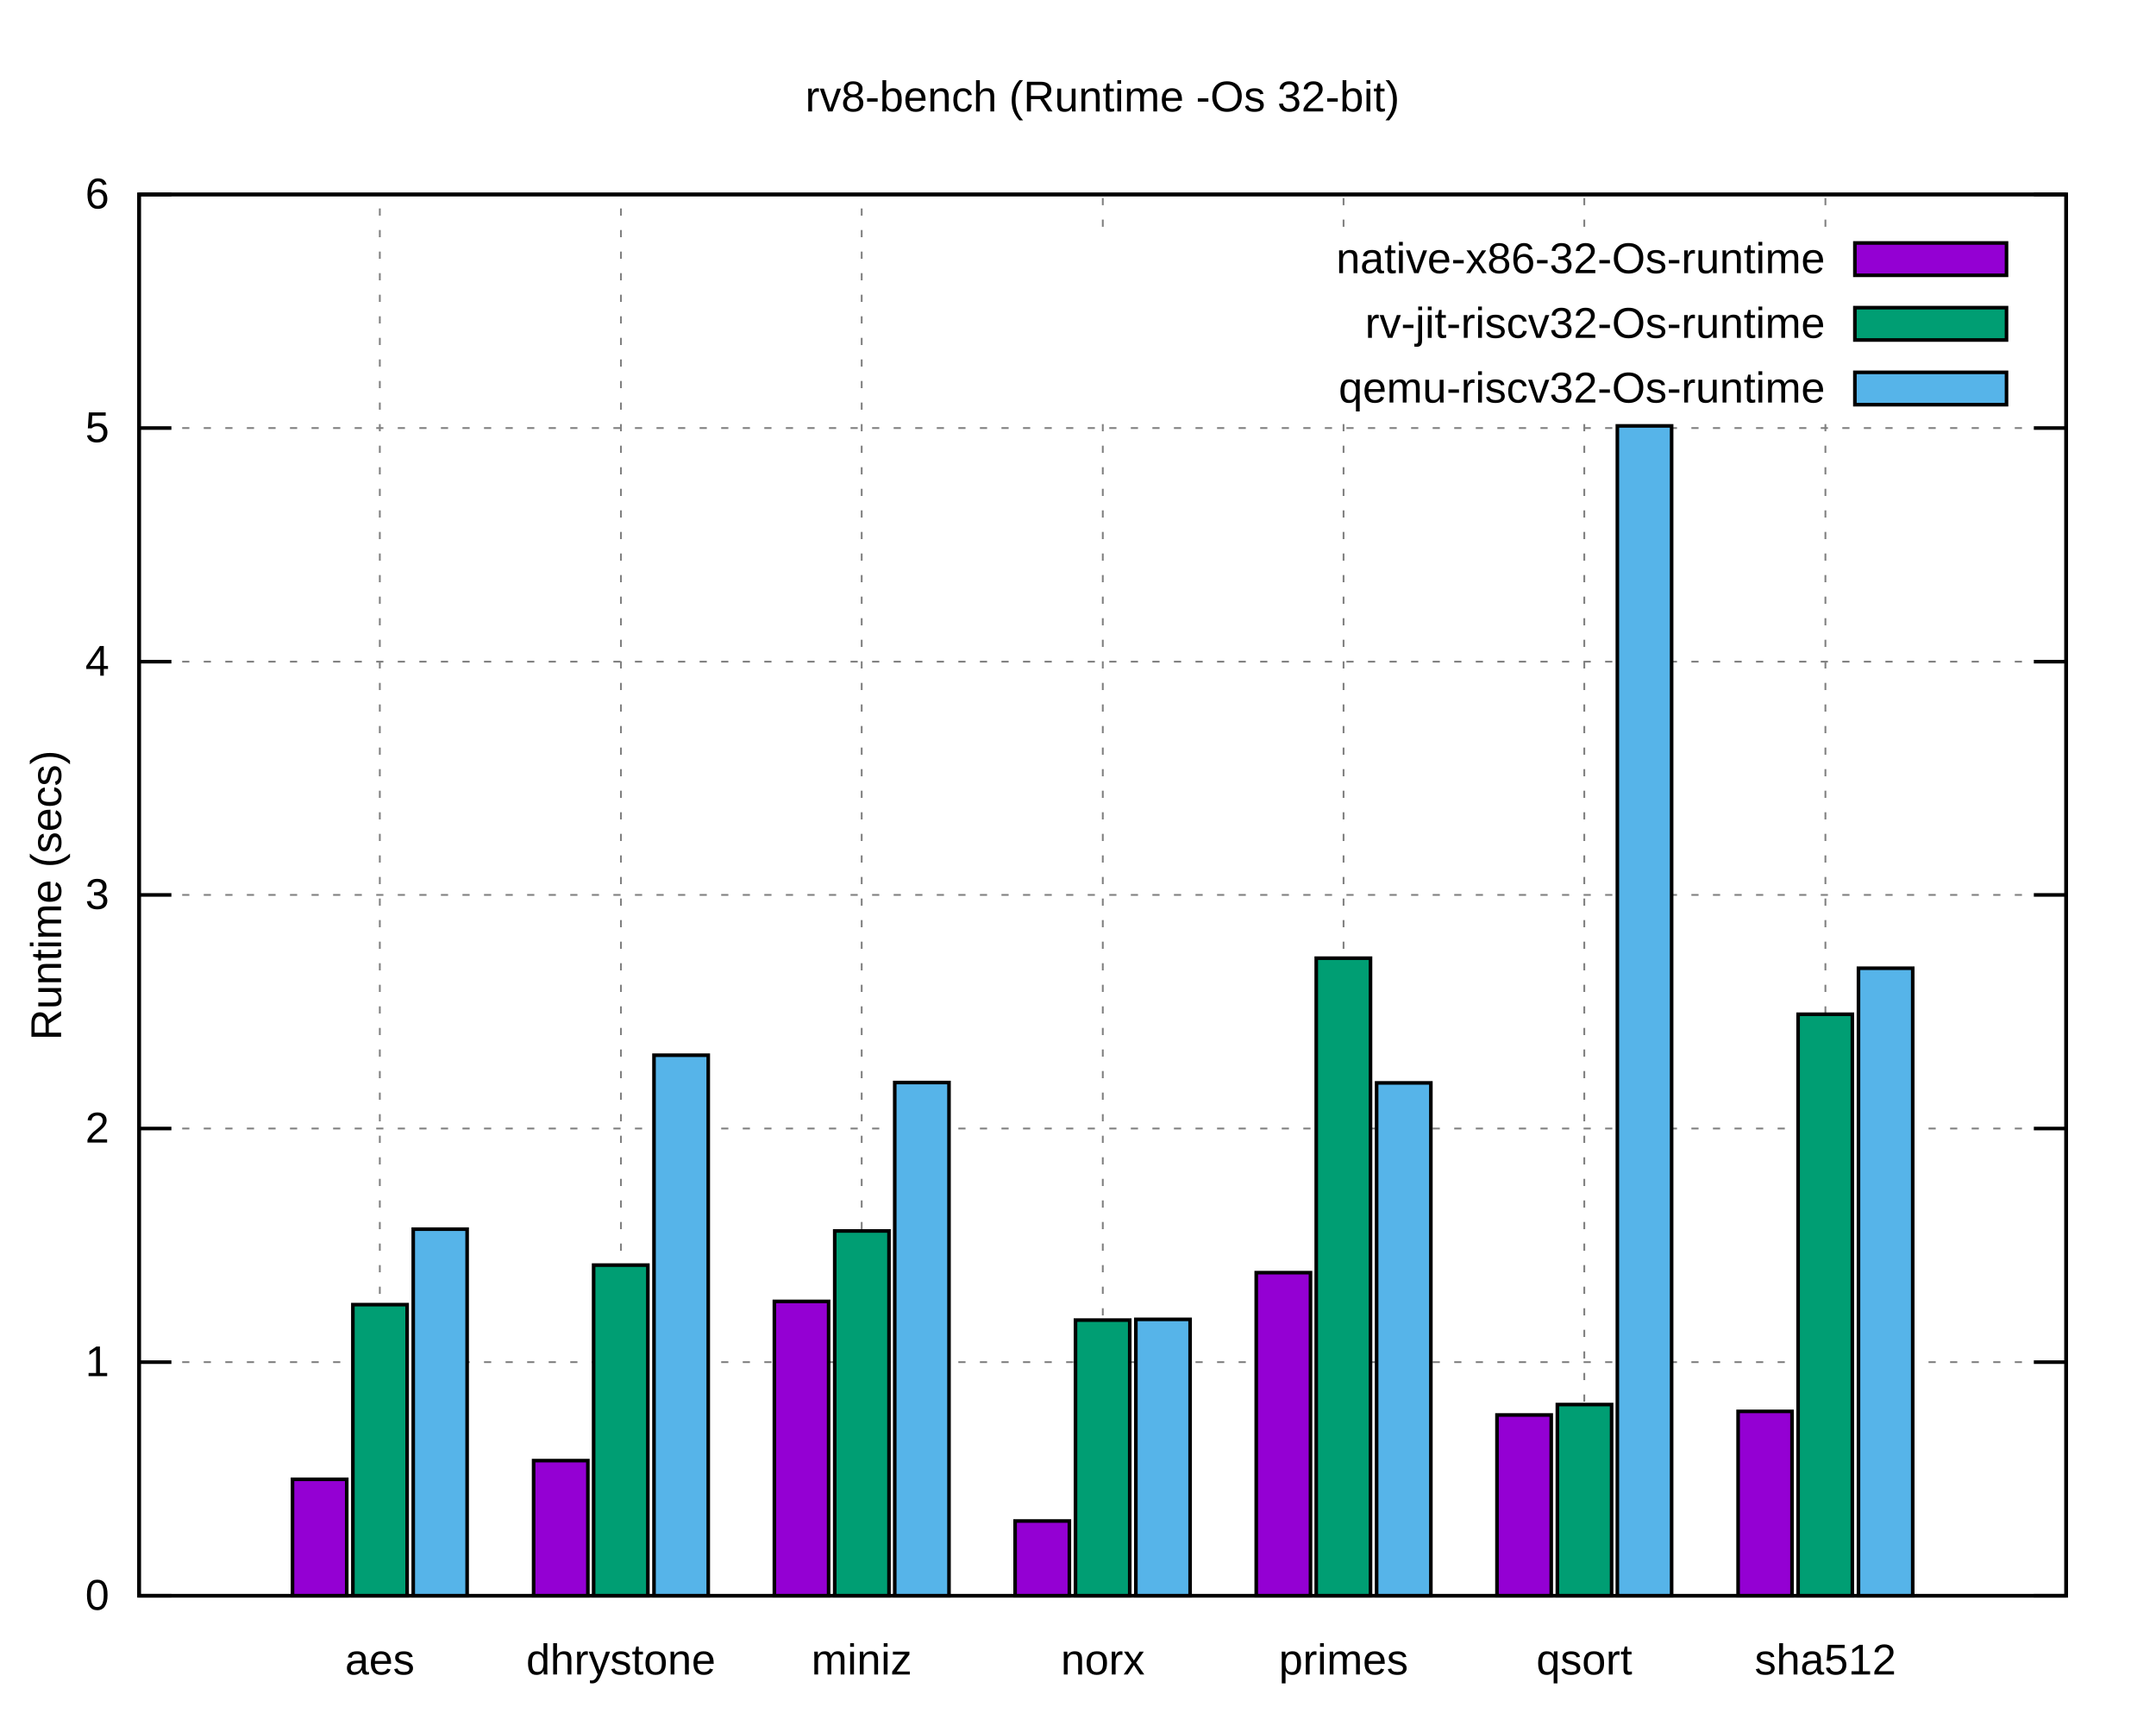
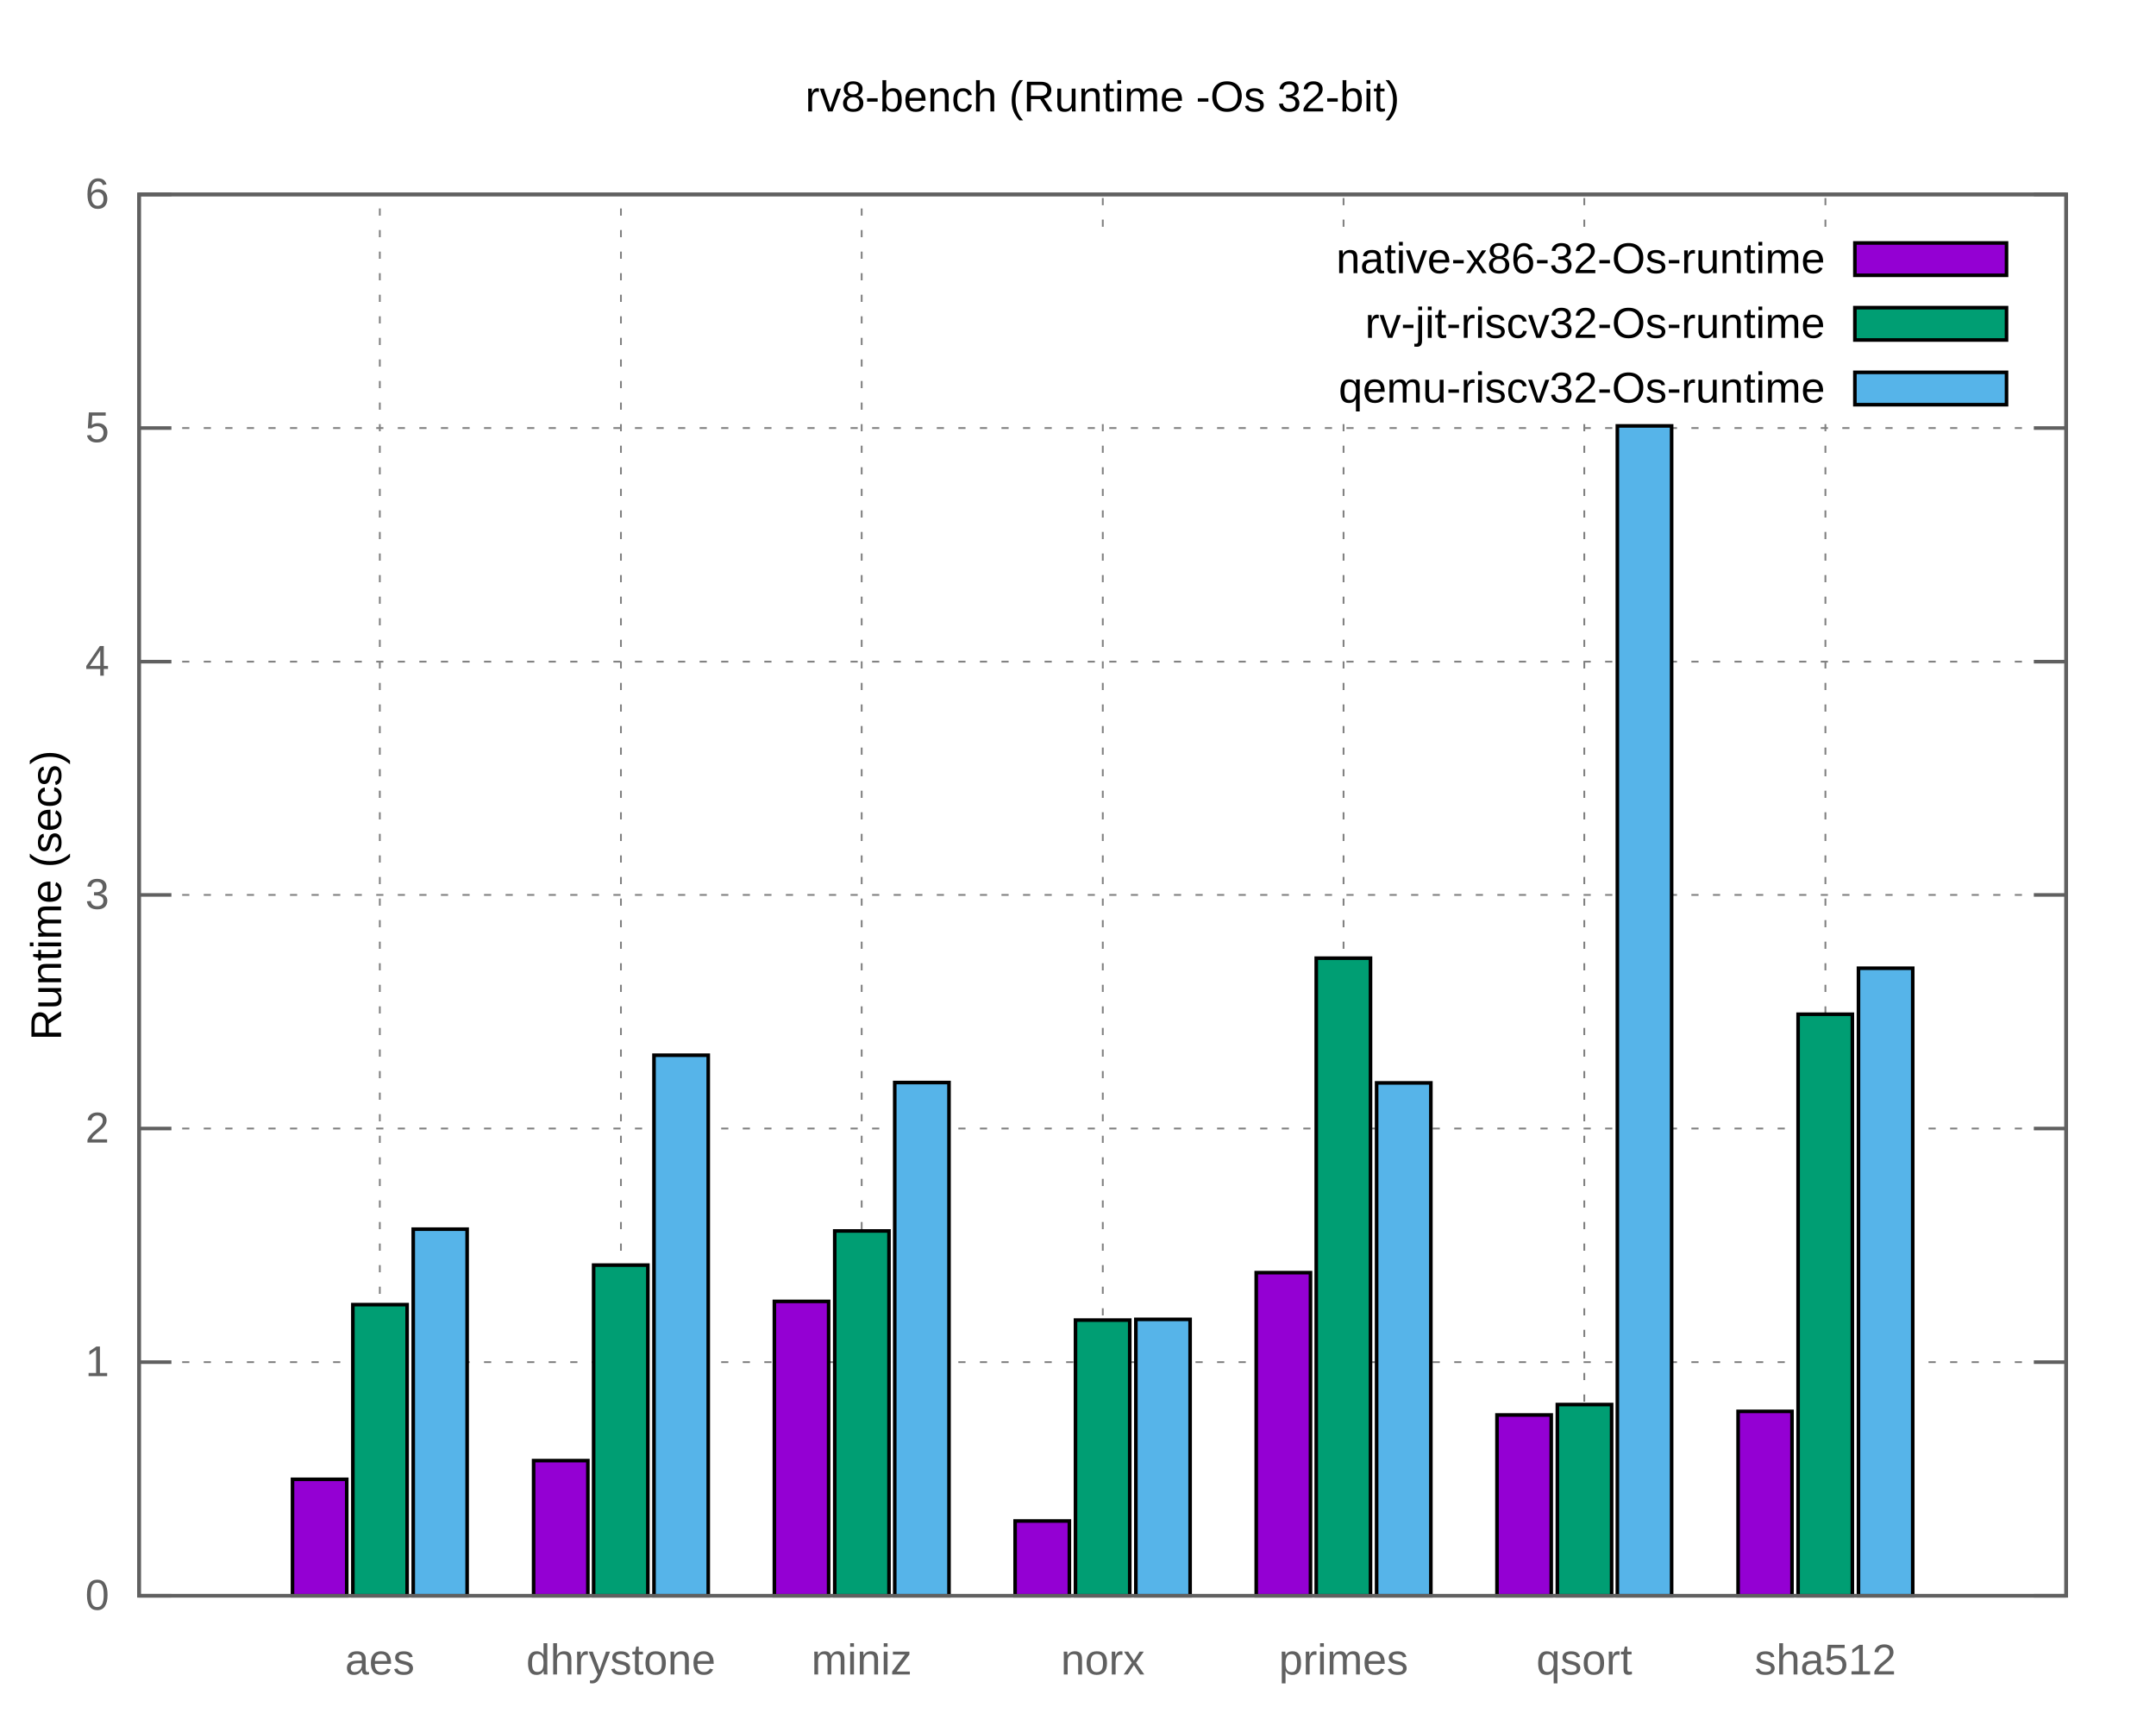
<svg xmlns="http://www.w3.org/2000/svg" xmlns:xlink="http://www.w3.org/1999/xlink" width="600" height="480" viewBox="0 0 600 480">
  <g id="gnuplot_canvas">
    <rect x="0" y="0" width="600" height="480" fill="none" />
    <defs>
      <circle id="gpDot" r="0.5" stroke-width="0.5" />
      <path id="gpPt0" stroke-width="0.222" stroke="currentColor" d="M-1,0 h2 M0,-1 v2" />
      <path id="gpPt1" stroke-width="0.222" stroke="currentColor" d="M-1,-1 L1,1 M1,-1 L-1,1" />
      <path id="gpPt2" stroke-width="0.222" stroke="currentColor" d="M-1,0 L1,0 M0,-1 L0,1 M-1,-1 L1,1 M-1,1 L1,-1" />
      <rect id="gpPt3" stroke-width="0.222" stroke="currentColor" x="-1" y="-1" width="2" height="2" />
      <rect id="gpPt4" stroke-width="0.222" stroke="currentColor" fill="currentColor" x="-1" y="-1" width="2" height="2" />
      <circle id="gpPt5" stroke-width="0.222" stroke="currentColor" cx="0" cy="0" r="1" />
      <use xlink:href="#gpPt5" id="gpPt6" fill="currentColor" stroke="none" />
      <path id="gpPt7" stroke-width="0.222" stroke="currentColor" d="M0,-1.33 L-1.33,0.67 L1.33,0.67 z" />
      <use xlink:href="#gpPt7" id="gpPt8" fill="currentColor" stroke="none" />
      <use xlink:href="#gpPt7" id="gpPt9" stroke="currentColor" transform="rotate(180)" />
      <use xlink:href="#gpPt9" id="gpPt10" fill="currentColor" stroke="none" />
      <use xlink:href="#gpPt3" id="gpPt11" stroke="currentColor" transform="rotate(45)" />
      <use xlink:href="#gpPt11" id="gpPt12" fill="currentColor" stroke="none" />
      <path id="gpPt13" stroke-width="0.222" stroke="currentColor" d="M0,1.330 L1.265,0.411 L0.782,-1.067 L-0.782,-1.076 L-1.265,0.411 z" />
      <use xlink:href="#gpPt13" id="gpPt14" fill="currentColor" stroke="none" />
      <filter id="textbox" filterUnits="objectBoundingBox" x="0" y="0" height="1" width="1">
        <feFlood flood-color="white" flood-opacity="1" result="bgnd" />
        <feComposite in="SourceGraphic" in2="bgnd" operator="atop" />
      </filter>
      <filter id="greybox" filterUnits="objectBoundingBox" x="0" y="0" height="1" width="1">
        <feFlood flood-color="lightgrey" flood-opacity="1" result="grey" />
        <feComposite in="SourceGraphic" in2="grey" operator="atop" />
      </filter>
    </defs>
-     <g fill="none" color="white" stroke="black" stroke-width="1.00" stroke-linecap="butt" stroke-linejoin="miter">
- </g>
-     <g fill="none" color="black" stroke="currentColor" stroke-width="1.00" stroke-linecap="butt" stroke-linejoin="miter">
- </g>
-     <g fill="none" color="black" stroke="black" stroke-width="0.50" stroke-linecap="butt" stroke-linejoin="miter">
+     <g fill="none" color="white" stroke="rgb( 96,  96,  96)" stroke-width="1.00" stroke-linecap="butt" stroke-linejoin="miter">
+ </g>
+     <g fill="none" color="black" stroke="currentColor" stroke-width="1.00" stroke-linecap="butt" stroke-linejoin="miter">
+ </g>
+     <g fill="none" color="black" stroke="rgb( 96,  96,  96)" stroke-width="0.50" stroke-linecap="butt" stroke-linejoin="miter">
</g>
    <g fill="none" color="gray" stroke="currentColor" stroke-width="0.50" stroke-linecap="butt" stroke-linejoin="miter">
      <path stroke="gray" stroke-dasharray="2,4" class="gridline" d="M38.7,444.0 L575.0,444.0  " />
    </g>
    <g fill="none" color="gray" stroke="gray" stroke-width="1.00" stroke-linecap="butt" stroke-linejoin="miter">
</g>
    <g fill="none" color="black" stroke="currentColor" stroke-width="1.00" stroke-linecap="butt" stroke-linejoin="miter">
-       <path stroke="black" d="M38.7,444.0 L47.7,444.0 M575.0,444.0 L566.0,444.0  " />
-       <g transform="translate(30.4,447.9)" stroke="none" fill="black" font-family="Arial" font-size="12.00" text-anchor="end">
+       <path stroke="rgb( 96,  96,  96)" d="M38.7,444.0 L47.7,444.0 M575.0,444.0 L566.0,444.0  " />
+       <g transform="translate(30.4,447.9)" stroke="none" fill="rgb(96,96,96)" font-family="Arial" font-size="12.00" text-anchor="end">
        <text>
          <tspan font-family="Arial"> 0</tspan>
        </text>
      </g>
    </g>
    <g fill="none" color="black" stroke="currentColor" stroke-width="1.00" stroke-linecap="butt" stroke-linejoin="miter">
</g>
-     <g fill="none" color="black" stroke="black" stroke-width="0.50" stroke-linecap="butt" stroke-linejoin="miter">
+     <g fill="none" color="black" stroke="rgb( 96,  96,  96)" stroke-width="0.50" stroke-linecap="butt" stroke-linejoin="miter">
</g>
    <g fill="none" color="gray" stroke="currentColor" stroke-width="0.50" stroke-linecap="butt" stroke-linejoin="miter">
      <path stroke="gray" stroke-dasharray="2,4" class="gridline" d="M38.7,379.0 L575.0,379.0  " />
    </g>
    <g fill="none" color="gray" stroke="gray" stroke-width="1.00" stroke-linecap="butt" stroke-linejoin="miter">
</g>
    <g fill="none" color="black" stroke="currentColor" stroke-width="1.00" stroke-linecap="butt" stroke-linejoin="miter">
-       <path stroke="black" d="M38.7,379.0 L47.7,379.0 M575.0,379.0 L566.0,379.0  " />
-       <g transform="translate(30.4,382.9)" stroke="none" fill="black" font-family="Arial" font-size="12.00" text-anchor="end">
+       <path stroke="rgb( 96,  96,  96)" d="M38.7,379.0 L47.7,379.0 M575.0,379.0 L566.0,379.0  " />
+       <g transform="translate(30.4,382.9)" stroke="none" fill="rgb(96,96,96)" font-family="Arial" font-size="12.00" text-anchor="end">
        <text>
          <tspan font-family="Arial"> 1</tspan>
        </text>
      </g>
    </g>
    <g fill="none" color="black" stroke="currentColor" stroke-width="1.00" stroke-linecap="butt" stroke-linejoin="miter">
</g>
-     <g fill="none" color="black" stroke="black" stroke-width="0.50" stroke-linecap="butt" stroke-linejoin="miter">
+     <g fill="none" color="black" stroke="rgb( 96,  96,  96)" stroke-width="0.50" stroke-linecap="butt" stroke-linejoin="miter">
</g>
    <g fill="none" color="gray" stroke="currentColor" stroke-width="0.50" stroke-linecap="butt" stroke-linejoin="miter">
      <path stroke="gray" stroke-dasharray="2,4" class="gridline" d="M38.7,314.0 L575.0,314.0  " />
    </g>
    <g fill="none" color="gray" stroke="gray" stroke-width="1.00" stroke-linecap="butt" stroke-linejoin="miter">
</g>
    <g fill="none" color="black" stroke="currentColor" stroke-width="1.00" stroke-linecap="butt" stroke-linejoin="miter">
-       <path stroke="black" d="M38.7,314.0 L47.7,314.0 M575.0,314.0 L566.0,314.0  " />
-       <g transform="translate(30.4,317.9)" stroke="none" fill="black" font-family="Arial" font-size="12.00" text-anchor="end">
+       <path stroke="rgb( 96,  96,  96)" d="M38.7,314.0 L47.7,314.0 M575.0,314.0 L566.0,314.0  " />
+       <g transform="translate(30.4,317.9)" stroke="none" fill="rgb(96,96,96)" font-family="Arial" font-size="12.00" text-anchor="end">
        <text>
          <tspan font-family="Arial"> 2</tspan>
        </text>
      </g>
    </g>
    <g fill="none" color="black" stroke="currentColor" stroke-width="1.00" stroke-linecap="butt" stroke-linejoin="miter">
</g>
-     <g fill="none" color="black" stroke="black" stroke-width="0.50" stroke-linecap="butt" stroke-linejoin="miter">
+     <g fill="none" color="black" stroke="rgb( 96,  96,  96)" stroke-width="0.50" stroke-linecap="butt" stroke-linejoin="miter">
</g>
    <g fill="none" color="gray" stroke="currentColor" stroke-width="0.50" stroke-linecap="butt" stroke-linejoin="miter">
      <path stroke="gray" stroke-dasharray="2,4" class="gridline" d="M38.7,249.0 L575.0,249.0  " />
    </g>
    <g fill="none" color="gray" stroke="gray" stroke-width="1.00" stroke-linecap="butt" stroke-linejoin="miter">
</g>
    <g fill="none" color="black" stroke="currentColor" stroke-width="1.00" stroke-linecap="butt" stroke-linejoin="miter">
-       <path stroke="black" d="M38.7,249.0 L47.7,249.0 M575.0,249.0 L566.0,249.0  " />
-       <g transform="translate(30.4,252.9)" stroke="none" fill="black" font-family="Arial" font-size="12.00" text-anchor="end">
+       <path stroke="rgb( 96,  96,  96)" d="M38.7,249.0 L47.7,249.0 M575.0,249.0 L566.0,249.0  " />
+       <g transform="translate(30.4,252.9)" stroke="none" fill="rgb(96,96,96)" font-family="Arial" font-size="12.00" text-anchor="end">
        <text>
          <tspan font-family="Arial"> 3</tspan>
        </text>
      </g>
    </g>
    <g fill="none" color="black" stroke="currentColor" stroke-width="1.00" stroke-linecap="butt" stroke-linejoin="miter">
</g>
-     <g fill="none" color="black" stroke="black" stroke-width="0.50" stroke-linecap="butt" stroke-linejoin="miter">
+     <g fill="none" color="black" stroke="rgb( 96,  96,  96)" stroke-width="0.50" stroke-linecap="butt" stroke-linejoin="miter">
</g>
    <g fill="none" color="gray" stroke="currentColor" stroke-width="0.50" stroke-linecap="butt" stroke-linejoin="miter">
      <path stroke="gray" stroke-dasharray="2,4" class="gridline" d="M38.7,184.1 L575.0,184.1  " />
    </g>
    <g fill="none" color="gray" stroke="gray" stroke-width="1.00" stroke-linecap="butt" stroke-linejoin="miter">
</g>
    <g fill="none" color="black" stroke="currentColor" stroke-width="1.00" stroke-linecap="butt" stroke-linejoin="miter">
-       <path stroke="black" d="M38.7,184.1 L47.7,184.1 M575.0,184.1 L566.0,184.1  " />
-       <g transform="translate(30.4,188.0)" stroke="none" fill="black" font-family="Arial" font-size="12.00" text-anchor="end">
+       <path stroke="rgb( 96,  96,  96)" d="M38.7,184.1 L47.7,184.1 M575.0,184.1 L566.0,184.1  " />
+       <g transform="translate(30.4,188.0)" stroke="none" fill="rgb(96,96,96)" font-family="Arial" font-size="12.00" text-anchor="end">
        <text>
          <tspan font-family="Arial"> 4</tspan>
        </text>
      </g>
    </g>
    <g fill="none" color="black" stroke="currentColor" stroke-width="1.00" stroke-linecap="butt" stroke-linejoin="miter">
</g>
-     <g fill="none" color="black" stroke="black" stroke-width="0.50" stroke-linecap="butt" stroke-linejoin="miter">
+     <g fill="none" color="black" stroke="rgb( 96,  96,  96)" stroke-width="0.50" stroke-linecap="butt" stroke-linejoin="miter">
</g>
    <g fill="none" color="gray" stroke="currentColor" stroke-width="0.50" stroke-linecap="butt" stroke-linejoin="miter">
      <path stroke="gray" stroke-dasharray="2,4" class="gridline" d="M38.7,119.1 L575.0,119.1  " />
    </g>
    <g fill="none" color="gray" stroke="gray" stroke-width="1.00" stroke-linecap="butt" stroke-linejoin="miter">
</g>
    <g fill="none" color="black" stroke="currentColor" stroke-width="1.00" stroke-linecap="butt" stroke-linejoin="miter">
-       <path stroke="black" d="M38.7,119.1 L47.7,119.1 M575.0,119.1 L566.0,119.1  " />
-       <g transform="translate(30.4,123.0)" stroke="none" fill="black" font-family="Arial" font-size="12.00" text-anchor="end">
+       <path stroke="rgb( 96,  96,  96)" d="M38.7,119.1 L47.7,119.1 M575.0,119.1 L566.0,119.1  " />
+       <g transform="translate(30.4,123.0)" stroke="none" fill="rgb(96,96,96)" font-family="Arial" font-size="12.00" text-anchor="end">
        <text>
          <tspan font-family="Arial"> 5</tspan>
        </text>
      </g>
    </g>
    <g fill="none" color="black" stroke="currentColor" stroke-width="1.00" stroke-linecap="butt" stroke-linejoin="miter">
</g>
-     <g fill="none" color="black" stroke="black" stroke-width="0.50" stroke-linecap="butt" stroke-linejoin="miter">
+     <g fill="none" color="black" stroke="rgb( 96,  96,  96)" stroke-width="0.50" stroke-linecap="butt" stroke-linejoin="miter">
</g>
    <g fill="none" color="gray" stroke="currentColor" stroke-width="0.50" stroke-linecap="butt" stroke-linejoin="miter">
      <path stroke="gray" stroke-dasharray="2,4" class="gridline" d="M38.7,54.1 L575.0,54.1  " />
    </g>
    <g fill="none" color="gray" stroke="gray" stroke-width="1.00" stroke-linecap="butt" stroke-linejoin="miter">
</g>
    <g fill="none" color="black" stroke="currentColor" stroke-width="1.00" stroke-linecap="butt" stroke-linejoin="miter">
-       <path stroke="black" d="M38.7,54.1 L47.7,54.1 M575.0,54.1 L566.0,54.1  " />
-       <g transform="translate(30.4,58.0)" stroke="none" fill="black" font-family="Arial" font-size="12.00" text-anchor="end">
+       <path stroke="rgb( 96,  96,  96)" d="M38.7,54.1 L47.7,54.1 M575.0,54.1 L566.0,54.1  " />
+       <g transform="translate(30.4,58.0)" stroke="none" fill="rgb(96,96,96)" font-family="Arial" font-size="12.00" text-anchor="end">
        <text>
          <tspan font-family="Arial"> 6</tspan>
        </text>
      </g>
    </g>
    <g fill="none" color="black" stroke="currentColor" stroke-width="1.00" stroke-linecap="butt" stroke-linejoin="miter">
</g>
-     <g fill="none" color="black" stroke="black" stroke-width="0.50" stroke-linecap="butt" stroke-linejoin="miter">
+     <g fill="none" color="black" stroke="rgb( 96,  96,  96)" stroke-width="0.50" stroke-linecap="butt" stroke-linejoin="miter">
</g>
    <g fill="none" color="gray" stroke="currentColor" stroke-width="0.50" stroke-linecap="butt" stroke-linejoin="miter">
      <path stroke="gray" stroke-dasharray="2,4" class="gridline" d="M105.7,444.0 L105.7,54.1  " />
    </g>
    <g fill="none" color="gray" stroke="gray" stroke-width="1.00" stroke-linecap="butt" stroke-linejoin="miter">
</g>
    <g fill="none" color="black" stroke="currentColor" stroke-width="1.00" stroke-linecap="butt" stroke-linejoin="miter">
-       <path stroke="black" d="M105.7,444.0 M105.7,54.1  " />
-       <g transform="translate(105.7,465.9)" stroke="none" fill="black" font-family="Arial" font-size="12.00" text-anchor="middle">
+       <path stroke="rgb( 96,  96,  96)" d="M105.7,444.0 M105.7,54.1  " />
+       <g transform="translate(105.7,465.9)" stroke="none" fill="rgb(96,96,96)" font-family="Arial" font-size="12.00" text-anchor="middle">
        <text>
          <tspan font-family="Arial">aes</tspan>
        </text>
      </g>
    </g>
    <g fill="none" color="black" stroke="currentColor" stroke-width="1.00" stroke-linecap="butt" stroke-linejoin="miter">
</g>
-     <g fill="none" color="black" stroke="black" stroke-width="0.50" stroke-linecap="butt" stroke-linejoin="miter">
+     <g fill="none" color="black" stroke="rgb( 96,  96,  96)" stroke-width="0.50" stroke-linecap="butt" stroke-linejoin="miter">
</g>
    <g fill="none" color="gray" stroke="currentColor" stroke-width="0.50" stroke-linecap="butt" stroke-linejoin="miter">
      <path stroke="gray" stroke-dasharray="2,4" class="gridline" d="M172.8,444.0 L172.8,54.1  " />
    </g>
    <g fill="none" color="gray" stroke="gray" stroke-width="1.00" stroke-linecap="butt" stroke-linejoin="miter">
</g>
    <g fill="none" color="black" stroke="currentColor" stroke-width="1.00" stroke-linecap="butt" stroke-linejoin="miter">
-       <path stroke="black" d="M172.8,444.0 M172.8,54.1  " />
-       <g transform="translate(172.8,465.9)" stroke="none" fill="black" font-family="Arial" font-size="12.00" text-anchor="middle">
+       <path stroke="rgb( 96,  96,  96)" d="M172.8,444.0 M172.8,54.1  " />
+       <g transform="translate(172.8,465.9)" stroke="none" fill="rgb(96,96,96)" font-family="Arial" font-size="12.00" text-anchor="middle">
        <text>
          <tspan font-family="Arial">dhrystone</tspan>
        </text>
      </g>
    </g>
    <g fill="none" color="black" stroke="currentColor" stroke-width="1.00" stroke-linecap="butt" stroke-linejoin="miter">
</g>
-     <g fill="none" color="black" stroke="black" stroke-width="0.50" stroke-linecap="butt" stroke-linejoin="miter">
+     <g fill="none" color="black" stroke="rgb( 96,  96,  96)" stroke-width="0.50" stroke-linecap="butt" stroke-linejoin="miter">
</g>
    <g fill="none" color="gray" stroke="currentColor" stroke-width="0.50" stroke-linecap="butt" stroke-linejoin="miter">
      <path stroke="gray" stroke-dasharray="2,4" class="gridline" d="M239.8,444.0 L239.8,54.1  " />
    </g>
    <g fill="none" color="gray" stroke="gray" stroke-width="1.00" stroke-linecap="butt" stroke-linejoin="miter">
</g>
    <g fill="none" color="black" stroke="currentColor" stroke-width="1.00" stroke-linecap="butt" stroke-linejoin="miter">
-       <path stroke="black" d="M239.8,444.0 M239.8,54.1  " />
-       <g transform="translate(239.8,465.9)" stroke="none" fill="black" font-family="Arial" font-size="12.00" text-anchor="middle">
+       <path stroke="rgb( 96,  96,  96)" d="M239.8,444.0 M239.8,54.1  " />
+       <g transform="translate(239.8,465.9)" stroke="none" fill="rgb(96,96,96)" font-family="Arial" font-size="12.00" text-anchor="middle">
        <text>
          <tspan font-family="Arial">miniz</tspan>
        </text>
      </g>
    </g>
    <g fill="none" color="black" stroke="currentColor" stroke-width="1.00" stroke-linecap="butt" stroke-linejoin="miter">
</g>
-     <g fill="none" color="black" stroke="black" stroke-width="0.50" stroke-linecap="butt" stroke-linejoin="miter">
+     <g fill="none" color="black" stroke="rgb( 96,  96,  96)" stroke-width="0.50" stroke-linecap="butt" stroke-linejoin="miter">
</g>
    <g fill="none" color="gray" stroke="currentColor" stroke-width="0.50" stroke-linecap="butt" stroke-linejoin="miter">
      <path stroke="gray" stroke-dasharray="2,4" class="gridline" d="M306.9,444.0 L306.9,117.1 M306.9,63.1 L306.9,54.1  " />
    </g>
    <g fill="none" color="gray" stroke="gray" stroke-width="1.00" stroke-linecap="butt" stroke-linejoin="miter">
</g>
    <g fill="none" color="black" stroke="currentColor" stroke-width="1.00" stroke-linecap="butt" stroke-linejoin="miter">
-       <path stroke="black" d="M306.9,444.0 M306.9,54.1  " />
-       <g transform="translate(306.9,465.9)" stroke="none" fill="black" font-family="Arial" font-size="12.00" text-anchor="middle">
+       <path stroke="rgb( 96,  96,  96)" d="M306.9,444.0 M306.9,54.1  " />
+       <g transform="translate(306.9,465.9)" stroke="none" fill="rgb(96,96,96)" font-family="Arial" font-size="12.00" text-anchor="middle">
        <text>
          <tspan font-family="Arial">norx</tspan>
        </text>
      </g>
    </g>
    <g fill="none" color="black" stroke="currentColor" stroke-width="1.00" stroke-linecap="butt" stroke-linejoin="miter">
</g>
-     <g fill="none" color="black" stroke="black" stroke-width="0.50" stroke-linecap="butt" stroke-linejoin="miter">
+     <g fill="none" color="black" stroke="rgb( 96,  96,  96)" stroke-width="0.50" stroke-linecap="butt" stroke-linejoin="miter">
</g>
    <g fill="none" color="gray" stroke="currentColor" stroke-width="0.50" stroke-linecap="butt" stroke-linejoin="miter">
      <path stroke="gray" stroke-dasharray="2,4" class="gridline" d="M373.9,444.0 L373.9,117.1 M373.9,63.1 L373.9,54.1  " />
    </g>
    <g fill="none" color="gray" stroke="gray" stroke-width="1.00" stroke-linecap="butt" stroke-linejoin="miter">
</g>
    <g fill="none" color="black" stroke="currentColor" stroke-width="1.00" stroke-linecap="butt" stroke-linejoin="miter">
-       <path stroke="black" d="M373.9,444.0 M373.9,54.1  " />
-       <g transform="translate(373.9,465.9)" stroke="none" fill="black" font-family="Arial" font-size="12.00" text-anchor="middle">
+       <path stroke="rgb( 96,  96,  96)" d="M373.9,444.0 M373.9,54.1  " />
+       <g transform="translate(373.9,465.9)" stroke="none" fill="rgb(96,96,96)" font-family="Arial" font-size="12.00" text-anchor="middle">
        <text>
          <tspan font-family="Arial">primes</tspan>
        </text>
      </g>
    </g>
    <g fill="none" color="black" stroke="currentColor" stroke-width="1.00" stroke-linecap="butt" stroke-linejoin="miter">
</g>
-     <g fill="none" color="black" stroke="black" stroke-width="0.50" stroke-linecap="butt" stroke-linejoin="miter">
+     <g fill="none" color="black" stroke="rgb( 96,  96,  96)" stroke-width="0.50" stroke-linecap="butt" stroke-linejoin="miter">
</g>
    <g fill="none" color="gray" stroke="currentColor" stroke-width="0.50" stroke-linecap="butt" stroke-linejoin="miter">
      <path stroke="gray" stroke-dasharray="2,4" class="gridline" d="M440.9,444.0 L440.9,117.1 M440.9,63.1 L440.9,54.1  " />
    </g>
    <g fill="none" color="gray" stroke="gray" stroke-width="1.00" stroke-linecap="butt" stroke-linejoin="miter">
</g>
    <g fill="none" color="black" stroke="currentColor" stroke-width="1.00" stroke-linecap="butt" stroke-linejoin="miter">
-       <path stroke="black" d="M440.9,444.0 M440.9,54.1  " />
-       <g transform="translate(440.9,465.9)" stroke="none" fill="black" font-family="Arial" font-size="12.00" text-anchor="middle">
+       <path stroke="rgb( 96,  96,  96)" d="M440.9,444.0 M440.9,54.1  " />
+       <g transform="translate(440.9,465.9)" stroke="none" fill="rgb(96,96,96)" font-family="Arial" font-size="12.00" text-anchor="middle">
        <text>
          <tspan font-family="Arial">qsort</tspan>
        </text>
      </g>
    </g>
    <g fill="none" color="black" stroke="currentColor" stroke-width="1.00" stroke-linecap="butt" stroke-linejoin="miter">
</g>
-     <g fill="none" color="black" stroke="black" stroke-width="0.50" stroke-linecap="butt" stroke-linejoin="miter">
+     <g fill="none" color="black" stroke="rgb( 96,  96,  96)" stroke-width="0.50" stroke-linecap="butt" stroke-linejoin="miter">
</g>
    <g fill="none" color="gray" stroke="currentColor" stroke-width="0.50" stroke-linecap="butt" stroke-linejoin="miter">
      <path stroke="gray" stroke-dasharray="2,4" class="gridline" d="M508.0,444.0 L508.0,117.1 M508.0,63.1 L508.0,54.1  " />
    </g>
    <g fill="none" color="gray" stroke="gray" stroke-width="1.00" stroke-linecap="butt" stroke-linejoin="miter">
</g>
    <g fill="none" color="black" stroke="currentColor" stroke-width="1.00" stroke-linecap="butt" stroke-linejoin="miter">
-       <path stroke="black" d="M508.0,444.0 M508.0,54.1  " />
-       <g transform="translate(508.0,465.9)" stroke="none" fill="black" font-family="Arial" font-size="12.00" text-anchor="middle">
+       <path stroke="rgb( 96,  96,  96)" d="M508.0,444.0 M508.0,54.1  " />
+       <g transform="translate(508.0,465.9)" stroke="none" fill="rgb(96,96,96)" font-family="Arial" font-size="12.00" text-anchor="middle">
        <text>
          <tspan font-family="Arial">sha512</tspan>
        </text>
      </g>
    </g>
    <g fill="none" color="black" stroke="currentColor" stroke-width="1.00" stroke-linecap="butt" stroke-linejoin="miter">
</g>
    <g fill="none" color="black" stroke="currentColor" stroke-width="1.00" stroke-linecap="butt" stroke-linejoin="miter">
-       <path stroke="black" d="M38.7,54.1 L38.7,444.0 L575.0,444.0 L575.0,54.1 L38.7,54.1 Z  " />
+       <path stroke="rgb( 96,  96,  96)" d="M38.7,54.1 L38.7,444.0 L575.0,444.0 L575.0,54.1 L38.7,54.1 Z  " />
    </g>
    <g fill="none" color="black" stroke="currentColor" stroke-width="1.00" stroke-linecap="butt" stroke-linejoin="miter">
      <g transform="translate(17.0,249.1) rotate(270)" stroke="none" fill="black" font-family="Arial" font-size="12.00" text-anchor="middle">
        <text>
          <tspan font-family="Arial">Runtime (secs)</tspan>
        </text>
      </g>
    </g>
    <g fill="none" color="black" stroke="currentColor" stroke-width="1.00" stroke-linecap="butt" stroke-linejoin="miter">
      <g transform="translate(306.8,31.0)" stroke="none" fill="black" font-family="Arial" font-size="12.00" text-anchor="middle">
        <text>
          <tspan font-family="Arial">rv8-bench (Runtime -Os 32-bit)</tspan>
        </text>
      </g>
    </g>
    <g id="gnuplot_plot_1">
      <g fill="none" color="black" stroke="currentColor" stroke-width="1.00" stroke-linecap="butt" stroke-linejoin="miter">
        <g transform="translate(507.9,76.0)" stroke="none" fill="black" font-family="Arial" font-size="12.00" text-anchor="end">
          <text>
            <tspan font-family="Arial">native-x86-32-Os-runtime</tspan>
          </text>
        </g>
      </g>
      <g fill="none" color="black" stroke="currentColor" stroke-width="1.00" stroke-linecap="butt" stroke-linejoin="miter">
        <g stroke="none" shape-rendering="crispEdges">
          <polygon fill="rgb(148,   0, 211)" points="516.2,76.6 558.4,76.6 558.4,67.6 516.2,67.6 " />
        </g>
        <path stroke="black" d="M516.2,76.6 L558.4,76.6 L558.4,67.6 L516.2,67.6 L516.2,76.6 Z  " />
      </g>
      <g fill="none" color="black" stroke="currentColor" stroke-width="1.00" stroke-linecap="butt" stroke-linejoin="miter">
        <g stroke="none" shape-rendering="crispEdges">
          <polygon fill="rgb(148,   0, 211)" points="81.4,444.0 96.6,444.0 96.6,411.5 81.4,411.5 " />
        </g>
        <path stroke="black" d="M81.4,444.0 L81.4,411.6 L96.5,411.6 L96.5,444.0 L81.4,444.0 Z  " />
      </g>
      <g fill="none" color="black" stroke="currentColor" stroke-width="1.00" stroke-linecap="butt" stroke-linejoin="miter">
        <g stroke="none" shape-rendering="crispEdges">
          <polygon fill="rgb(148,   0, 211)" points="148.5,444.0 163.7,444.0 163.7,406.3 148.5,406.3 " />
        </g>
        <path stroke="black" d="M148.5,444.0 L148.5,406.4 L163.6,406.4 L163.6,444.0 L148.5,444.0 Z  " />
      </g>
      <g fill="none" color="black" stroke="currentColor" stroke-width="1.00" stroke-linecap="butt" stroke-linejoin="miter">
        <g stroke="none" shape-rendering="crispEdges">
          <polygon fill="rgb(148,   0, 211)" points="215.5,444.0 230.7,444.0 230.7,362.0 215.5,362.0 " />
        </g>
        <path stroke="black" d="M215.5,444.0 L215.5,362.1 L230.6,362.1 L230.6,444.0 L215.5,444.0 Z  " />
      </g>
      <g fill="none" color="black" stroke="currentColor" stroke-width="1.00" stroke-linecap="butt" stroke-linejoin="miter">
        <g stroke="none" shape-rendering="crispEdges">
          <polygon fill="rgb(148,   0, 211)" points="282.5,444.0 297.7,444.0 297.7,423.1 282.5,423.1 " />
        </g>
        <path stroke="black" d="M282.5,444.0 L282.5,423.2 L297.6,423.2 L297.6,444.0 L282.5,444.0 Z  " />
      </g>
      <g fill="none" color="black" stroke="currentColor" stroke-width="1.00" stroke-linecap="butt" stroke-linejoin="miter">
        <g stroke="none" shape-rendering="crispEdges">
          <polygon fill="rgb(148,   0, 211)" points="349.6,444.0 364.8,444.0 364.8,354.0 349.6,354.0 " />
        </g>
        <path stroke="black" d="M349.6,444.0 L349.6,354.1 L364.7,354.1 L364.7,444.0 L349.6,444.0 Z  " />
      </g>
      <g fill="none" color="black" stroke="currentColor" stroke-width="1.00" stroke-linecap="butt" stroke-linejoin="miter">
        <g stroke="none" shape-rendering="crispEdges">
          <polygon fill="rgb(148,   0, 211)" points="416.6,444.0 431.8,444.0 431.8,393.6 416.6,393.6 " />
        </g>
        <path stroke="black" d="M416.6,444.0 L416.6,393.7 L431.7,393.7 L431.7,444.0 L416.6,444.0 Z  " />
      </g>
      <g fill="none" color="black" stroke="currentColor" stroke-width="1.00" stroke-linecap="butt" stroke-linejoin="miter">
        <g stroke="none" shape-rendering="crispEdges">
          <polygon fill="rgb(148,   0, 211)" points="483.7,444.0 498.8,444.0 498.8,392.6 483.7,392.6 " />
        </g>
        <path stroke="black" d="M483.7,444.0 L483.7,392.7 L498.7,392.7 L498.7,444.0 L483.7,444.0 Z  " />
      </g>
      <g fill="none" color="black" stroke="currentColor" stroke-width="1.00" stroke-linecap="butt" stroke-linejoin="miter">
</g>
    </g>
    <g id="gnuplot_plot_2">
      <g fill="none" color="black" stroke="currentColor" stroke-width="1.00" stroke-linecap="butt" stroke-linejoin="miter">
        <g transform="translate(507.9,94.0)" stroke="none" fill="black" font-family="Arial" font-size="12.00" text-anchor="end">
          <text>
            <tspan font-family="Arial">rv-jit-riscv32-Os-runtime</tspan>
          </text>
        </g>
      </g>
      <g fill="none" color="black" stroke="currentColor" stroke-width="1.00" stroke-linecap="butt" stroke-linejoin="miter">
        <g stroke="none" shape-rendering="crispEdges">
          <polygon fill="rgb(  0, 158, 115)" points="516.2,94.6 558.4,94.6 558.4,85.6 516.2,85.6 " />
        </g>
        <path stroke="black" d="M516.2,94.6 L558.4,94.6 L558.4,85.6 L516.2,85.6 L516.2,94.6 Z  " />
      </g>
      <g fill="none" color="black" stroke="currentColor" stroke-width="1.00" stroke-linecap="butt" stroke-linejoin="miter">
        <g stroke="none" shape-rendering="crispEdges">
          <polygon fill="rgb(  0, 158, 115)" points="98.2,444.0 113.4,444.0 113.4,362.9 98.2,362.9 " />
        </g>
        <path stroke="black" d="M98.2,444.0 L98.2,363.0 L113.3,363.0 L113.3,444.0 L98.2,444.0 Z  " />
      </g>
      <g fill="none" color="black" stroke="currentColor" stroke-width="1.00" stroke-linecap="butt" stroke-linejoin="miter">
        <g stroke="none" shape-rendering="crispEdges">
          <polygon fill="rgb(  0, 158, 115)" points="165.2,444.0 180.4,444.0 180.4,351.9 165.2,351.9 " />
        </g>
        <path stroke="black" d="M165.2,444.0 L165.2,352.0 L180.3,352.0 L180.3,444.0 L165.2,444.0 Z  " />
      </g>
      <g fill="none" color="black" stroke="currentColor" stroke-width="1.00" stroke-linecap="butt" stroke-linejoin="miter">
        <g stroke="none" shape-rendering="crispEdges">
          <polygon fill="rgb(  0, 158, 115)" points="232.3,444.0 247.5,444.0 247.5,342.4 232.3,342.4 " />
        </g>
        <path stroke="black" d="M232.3,444.0 L232.3,342.5 L247.4,342.5 L247.4,444.0 L232.3,444.0 Z  " />
      </g>
      <g fill="none" color="black" stroke="currentColor" stroke-width="1.00" stroke-linecap="butt" stroke-linejoin="miter">
        <g stroke="none" shape-rendering="crispEdges">
          <polygon fill="rgb(  0, 158, 115)" points="299.3,444.0 314.5,444.0 314.5,367.2 299.3,367.2 " />
        </g>
        <path stroke="black" d="M299.3,444.0 L299.3,367.3 L314.4,367.3 L314.4,444.0 L299.3,444.0 Z  " />
      </g>
      <g fill="none" color="black" stroke="currentColor" stroke-width="1.00" stroke-linecap="butt" stroke-linejoin="miter">
        <g stroke="none" shape-rendering="crispEdges">
          <polygon fill="rgb(  0, 158, 115)" points="366.3,444.0 381.5,444.0 381.5,266.5 366.3,266.5 " />
        </g>
        <path stroke="black" d="M366.3,444.0 L366.3,266.6 L381.4,266.6 L381.4,444.0 L366.3,444.0 Z  " />
      </g>
      <g fill="none" color="black" stroke="currentColor" stroke-width="1.00" stroke-linecap="butt" stroke-linejoin="miter">
        <g stroke="none" shape-rendering="crispEdges">
          <polygon fill="rgb(  0, 158, 115)" points="433.4,444.0 448.6,444.0 448.6,390.7 433.4,390.7 " />
        </g>
        <path stroke="black" d="M433.4,444.0 L433.4,390.8 L448.5,390.8 L448.5,444.0 L433.4,444.0 Z  " />
      </g>
      <g fill="none" color="black" stroke="currentColor" stroke-width="1.00" stroke-linecap="butt" stroke-linejoin="miter">
        <g stroke="none" shape-rendering="crispEdges">
          <polygon fill="rgb(  0, 158, 115)" points="500.4,444.0 515.6,444.0 515.6,282.1 500.4,282.1 " />
        </g>
        <path stroke="black" d="M500.4,444.0 L500.4,282.2 L515.5,282.2 L515.5,444.0 L500.4,444.0 Z  " />
      </g>
      <g fill="none" color="black" stroke="currentColor" stroke-width="1.00" stroke-linecap="butt" stroke-linejoin="miter">
</g>
    </g>
    <g id="gnuplot_plot_3">
      <g fill="none" color="black" stroke="currentColor" stroke-width="1.00" stroke-linecap="butt" stroke-linejoin="miter">
        <g transform="translate(507.9,112.0)" stroke="none" fill="black" font-family="Arial" font-size="12.00" text-anchor="end">
          <text>
            <tspan font-family="Arial">qemu-riscv32-Os-runtime</tspan>
          </text>
        </g>
      </g>
      <g fill="none" color="black" stroke="currentColor" stroke-width="1.00" stroke-linecap="butt" stroke-linejoin="miter">
        <g stroke="none" shape-rendering="crispEdges">
          <polygon fill="rgb( 86, 180, 233)" points="516.2,112.6 558.4,112.6 558.4,103.6 516.2,103.6 " />
        </g>
        <path stroke="black" d="M516.2,112.6 L558.4,112.6 L558.4,103.6 L516.2,103.6 L516.2,112.6 Z  " />
      </g>
      <g fill="none" color="black" stroke="currentColor" stroke-width="1.00" stroke-linecap="butt" stroke-linejoin="miter">
        <g stroke="none" shape-rendering="crispEdges">
          <polygon fill="rgb( 86, 180, 233)" points="115.0,444.0 130.1,444.0 130.1,341.9 115.0,341.9 " />
        </g>
        <path stroke="black" d="M115.0,444.0 L115.0,342.0 L130.0,342.0 L130.0,444.0 L115.0,444.0 Z  " />
      </g>
      <g fill="none" color="black" stroke="currentColor" stroke-width="1.00" stroke-linecap="butt" stroke-linejoin="miter">
        <g stroke="none" shape-rendering="crispEdges">
          <polygon fill="rgb( 86, 180, 233)" points="182.0,444.0 197.2,444.0 197.2,293.5 182.0,293.5 " />
        </g>
        <path stroke="black" d="M182.0,444.0 L182.0,293.6 L197.1,293.6 L197.1,444.0 L182.0,444.0 Z  " />
      </g>
      <g fill="none" color="black" stroke="currentColor" stroke-width="1.00" stroke-linecap="butt" stroke-linejoin="miter">
        <g stroke="none" shape-rendering="crispEdges">
          <polygon fill="rgb( 86, 180, 233)" points="249.0,444.0 264.2,444.0 264.2,301.1 249.0,301.1 " />
        </g>
        <path stroke="black" d="M249.0,444.0 L249.0,301.2 L264.1,301.2 L264.1,444.0 L249.0,444.0 Z  " />
      </g>
      <g fill="none" color="black" stroke="currentColor" stroke-width="1.00" stroke-linecap="butt" stroke-linejoin="miter">
        <g stroke="none" shape-rendering="crispEdges">
          <polygon fill="rgb( 86, 180, 233)" points="316.1,444.0 331.3,444.0 331.3,367.0 316.1,367.0 " />
        </g>
        <path stroke="black" d="M316.1,444.0 L316.1,367.1 L331.2,367.1 L331.2,444.0 L316.1,444.0 Z  " />
      </g>
      <g fill="none" color="black" stroke="currentColor" stroke-width="1.00" stroke-linecap="butt" stroke-linejoin="miter">
        <g stroke="none" shape-rendering="crispEdges">
          <polygon fill="rgb( 86, 180, 233)" points="383.1,444.0 398.3,444.0 398.3,301.2 383.1,301.2 " />
        </g>
        <path stroke="black" d="M383.1,444.0 L383.1,301.3 L398.2,301.3 L398.2,444.0 L383.1,444.0 Z  " />
      </g>
      <g fill="none" color="black" stroke="currentColor" stroke-width="1.00" stroke-linecap="butt" stroke-linejoin="miter">
        <g stroke="none" shape-rendering="crispEdges">
          <polygon fill="rgb( 86, 180, 233)" points="450.1,444.0 465.3,444.0 465.3,118.4 450.1,118.4 " />
        </g>
        <path stroke="black" d="M450.1,444.0 L450.1,118.5 L465.2,118.5 L465.2,444.0 L450.1,444.0 Z  " />
      </g>
      <g fill="none" color="black" stroke="currentColor" stroke-width="1.00" stroke-linecap="butt" stroke-linejoin="miter">
        <g stroke="none" shape-rendering="crispEdges">
          <polygon fill="rgb( 86, 180, 233)" points="517.2,444.0 532.4,444.0 532.4,269.3 517.2,269.3 " />
        </g>
        <path stroke="black" d="M517.2,444.0 L517.2,269.4 L532.3,269.4 L532.3,444.0 L517.2,444.0 Z  " />
      </g>
      <g fill="none" color="black" stroke="currentColor" stroke-width="1.00" stroke-linecap="butt" stroke-linejoin="miter">
</g>
    </g>
    <g fill="none" color="white" stroke="rgb( 86, 180, 233)" stroke-width="2.00" stroke-linecap="butt" stroke-linejoin="miter">
</g>
    <g fill="none" color="black" stroke="currentColor" stroke-width="2.00" stroke-linecap="butt" stroke-linejoin="miter">
</g>
    <g fill="none" color="black" stroke="black" stroke-width="1.00" stroke-linecap="butt" stroke-linejoin="miter">
</g>
    <g fill="none" color="black" stroke="currentColor" stroke-width="1.00" stroke-linecap="butt" stroke-linejoin="miter">
-       <path stroke="black" d="M38.7,54.1 L38.7,444.0 L575.0,444.0 L575.0,54.1 L38.7,54.1 Z  " />
+       <path stroke="rgb( 96,  96,  96)" d="M38.7,54.1 L38.7,444.0 L575.0,444.0 L575.0,54.1 L38.7,54.1 Z  " />
    </g>
    <g fill="none" color="black" stroke="currentColor" stroke-width="1.00" stroke-linecap="butt" stroke-linejoin="miter">
</g>
  </g>
</svg>
